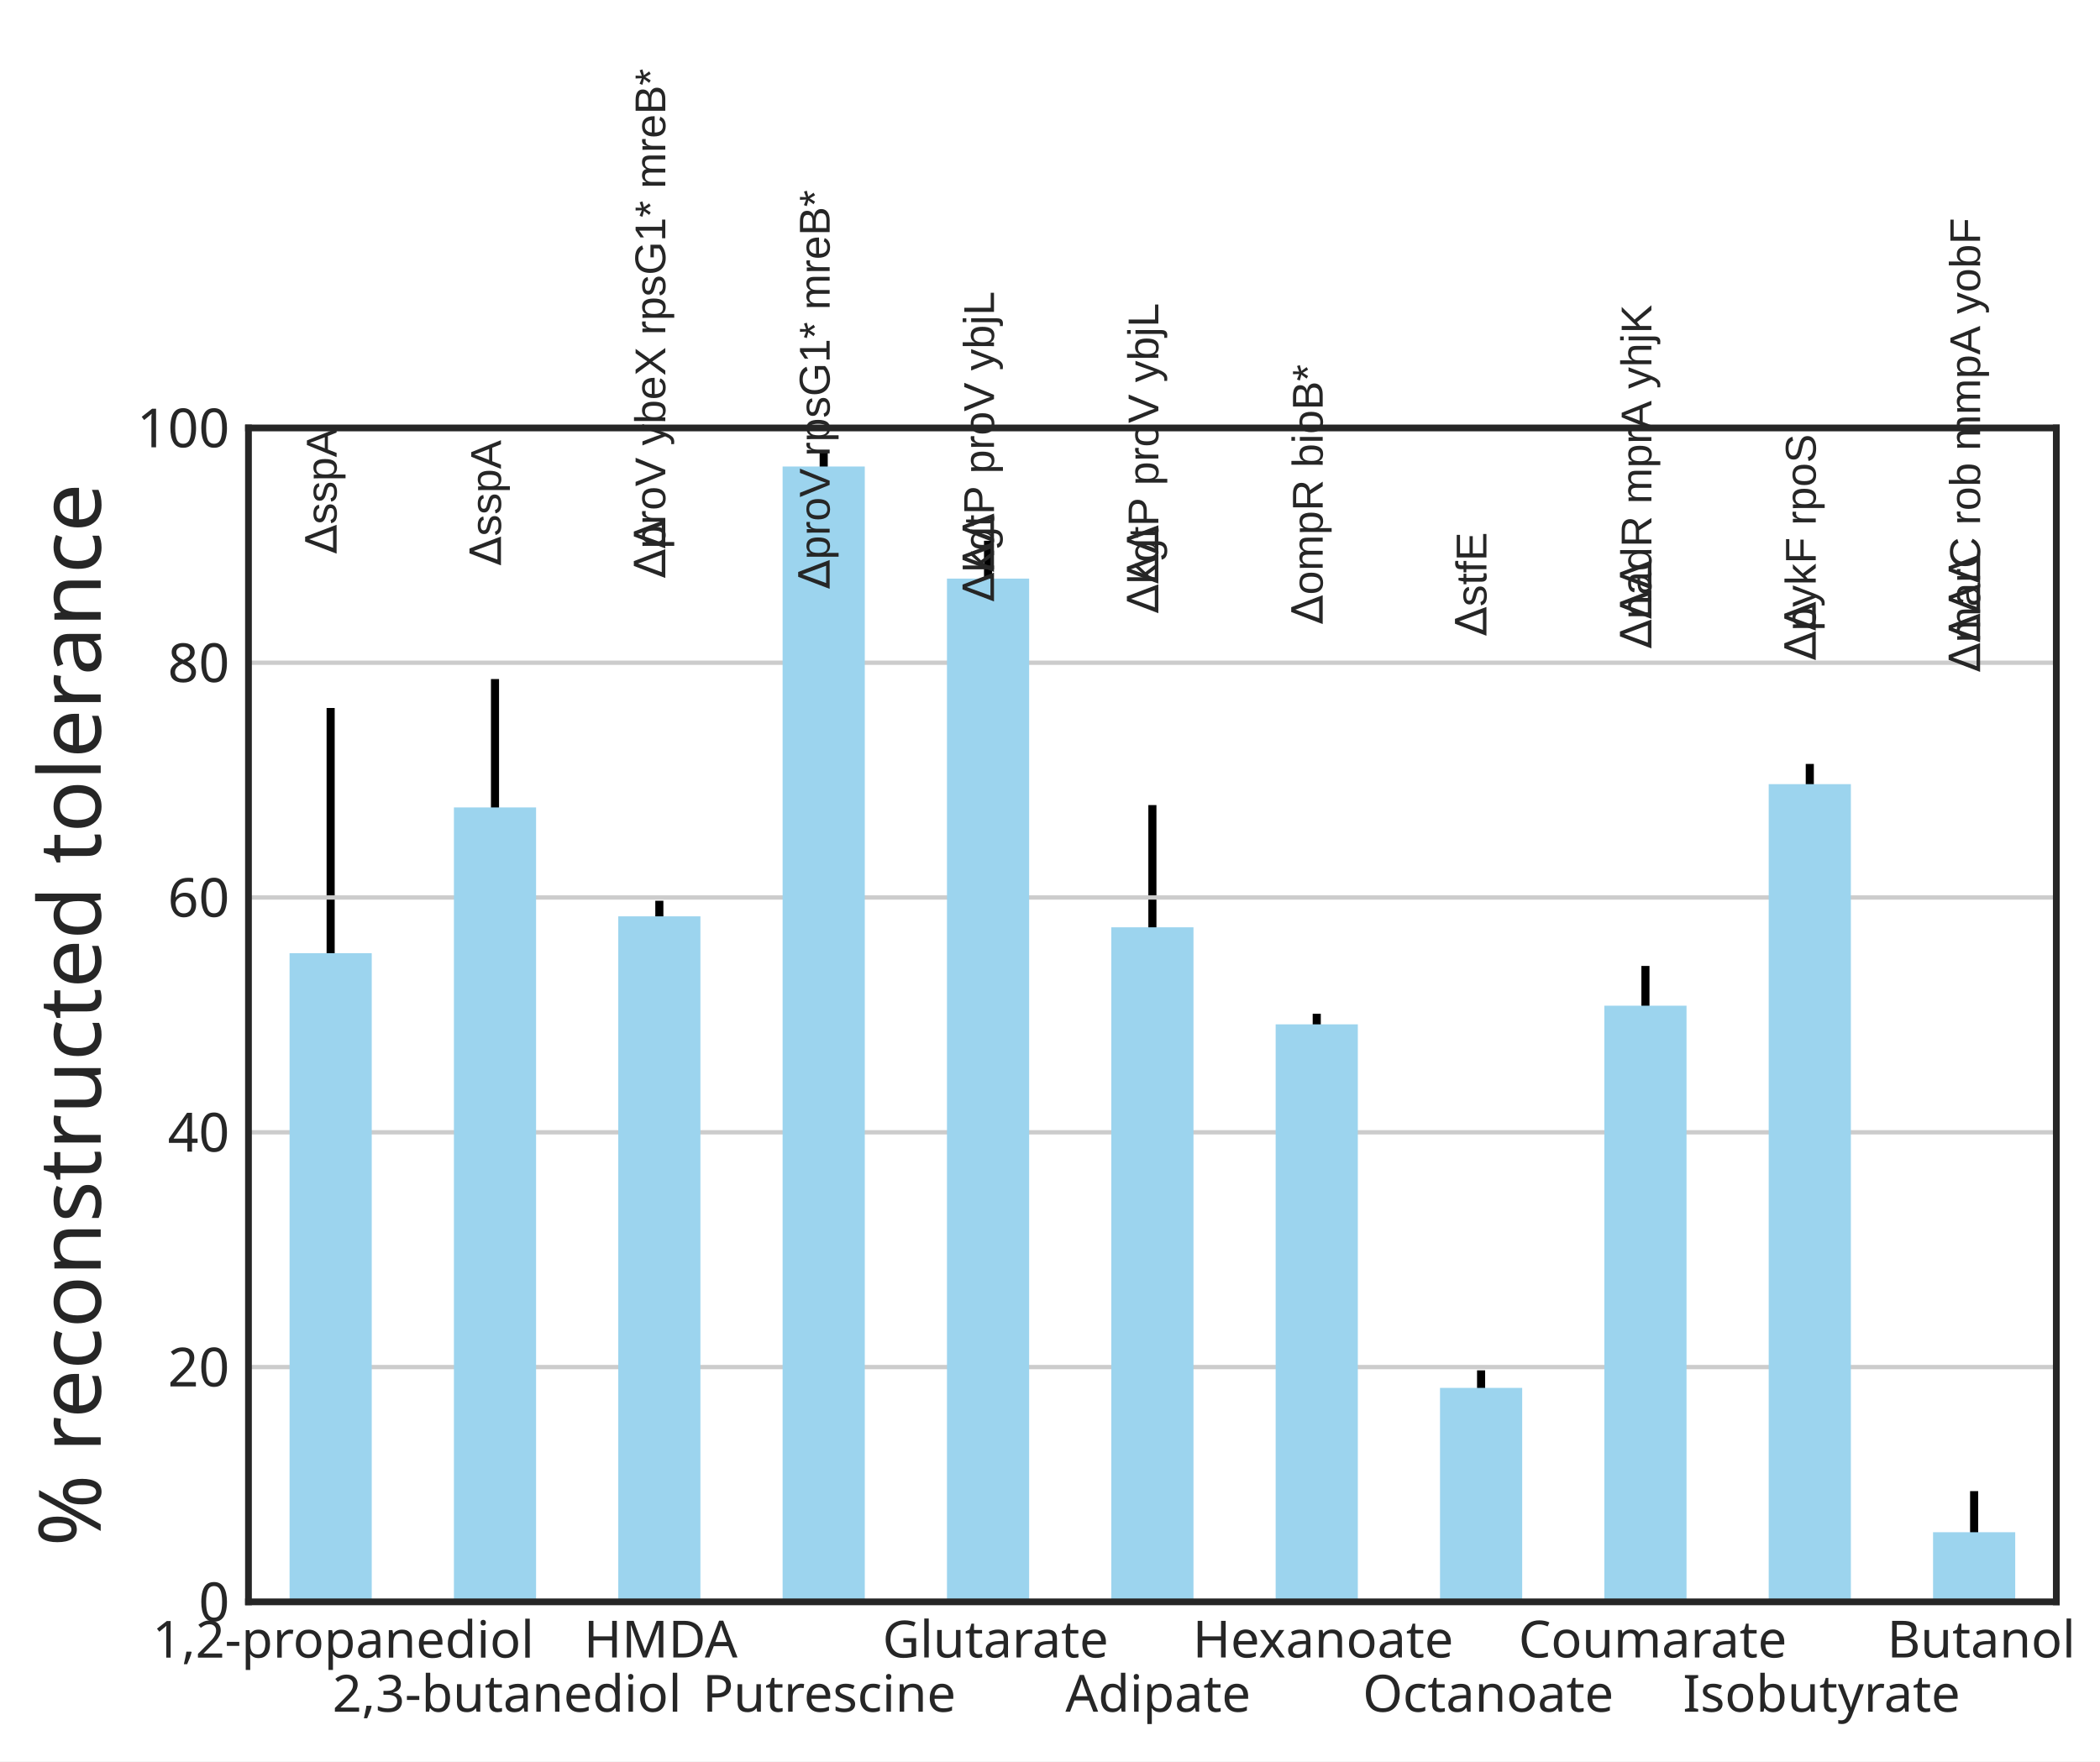
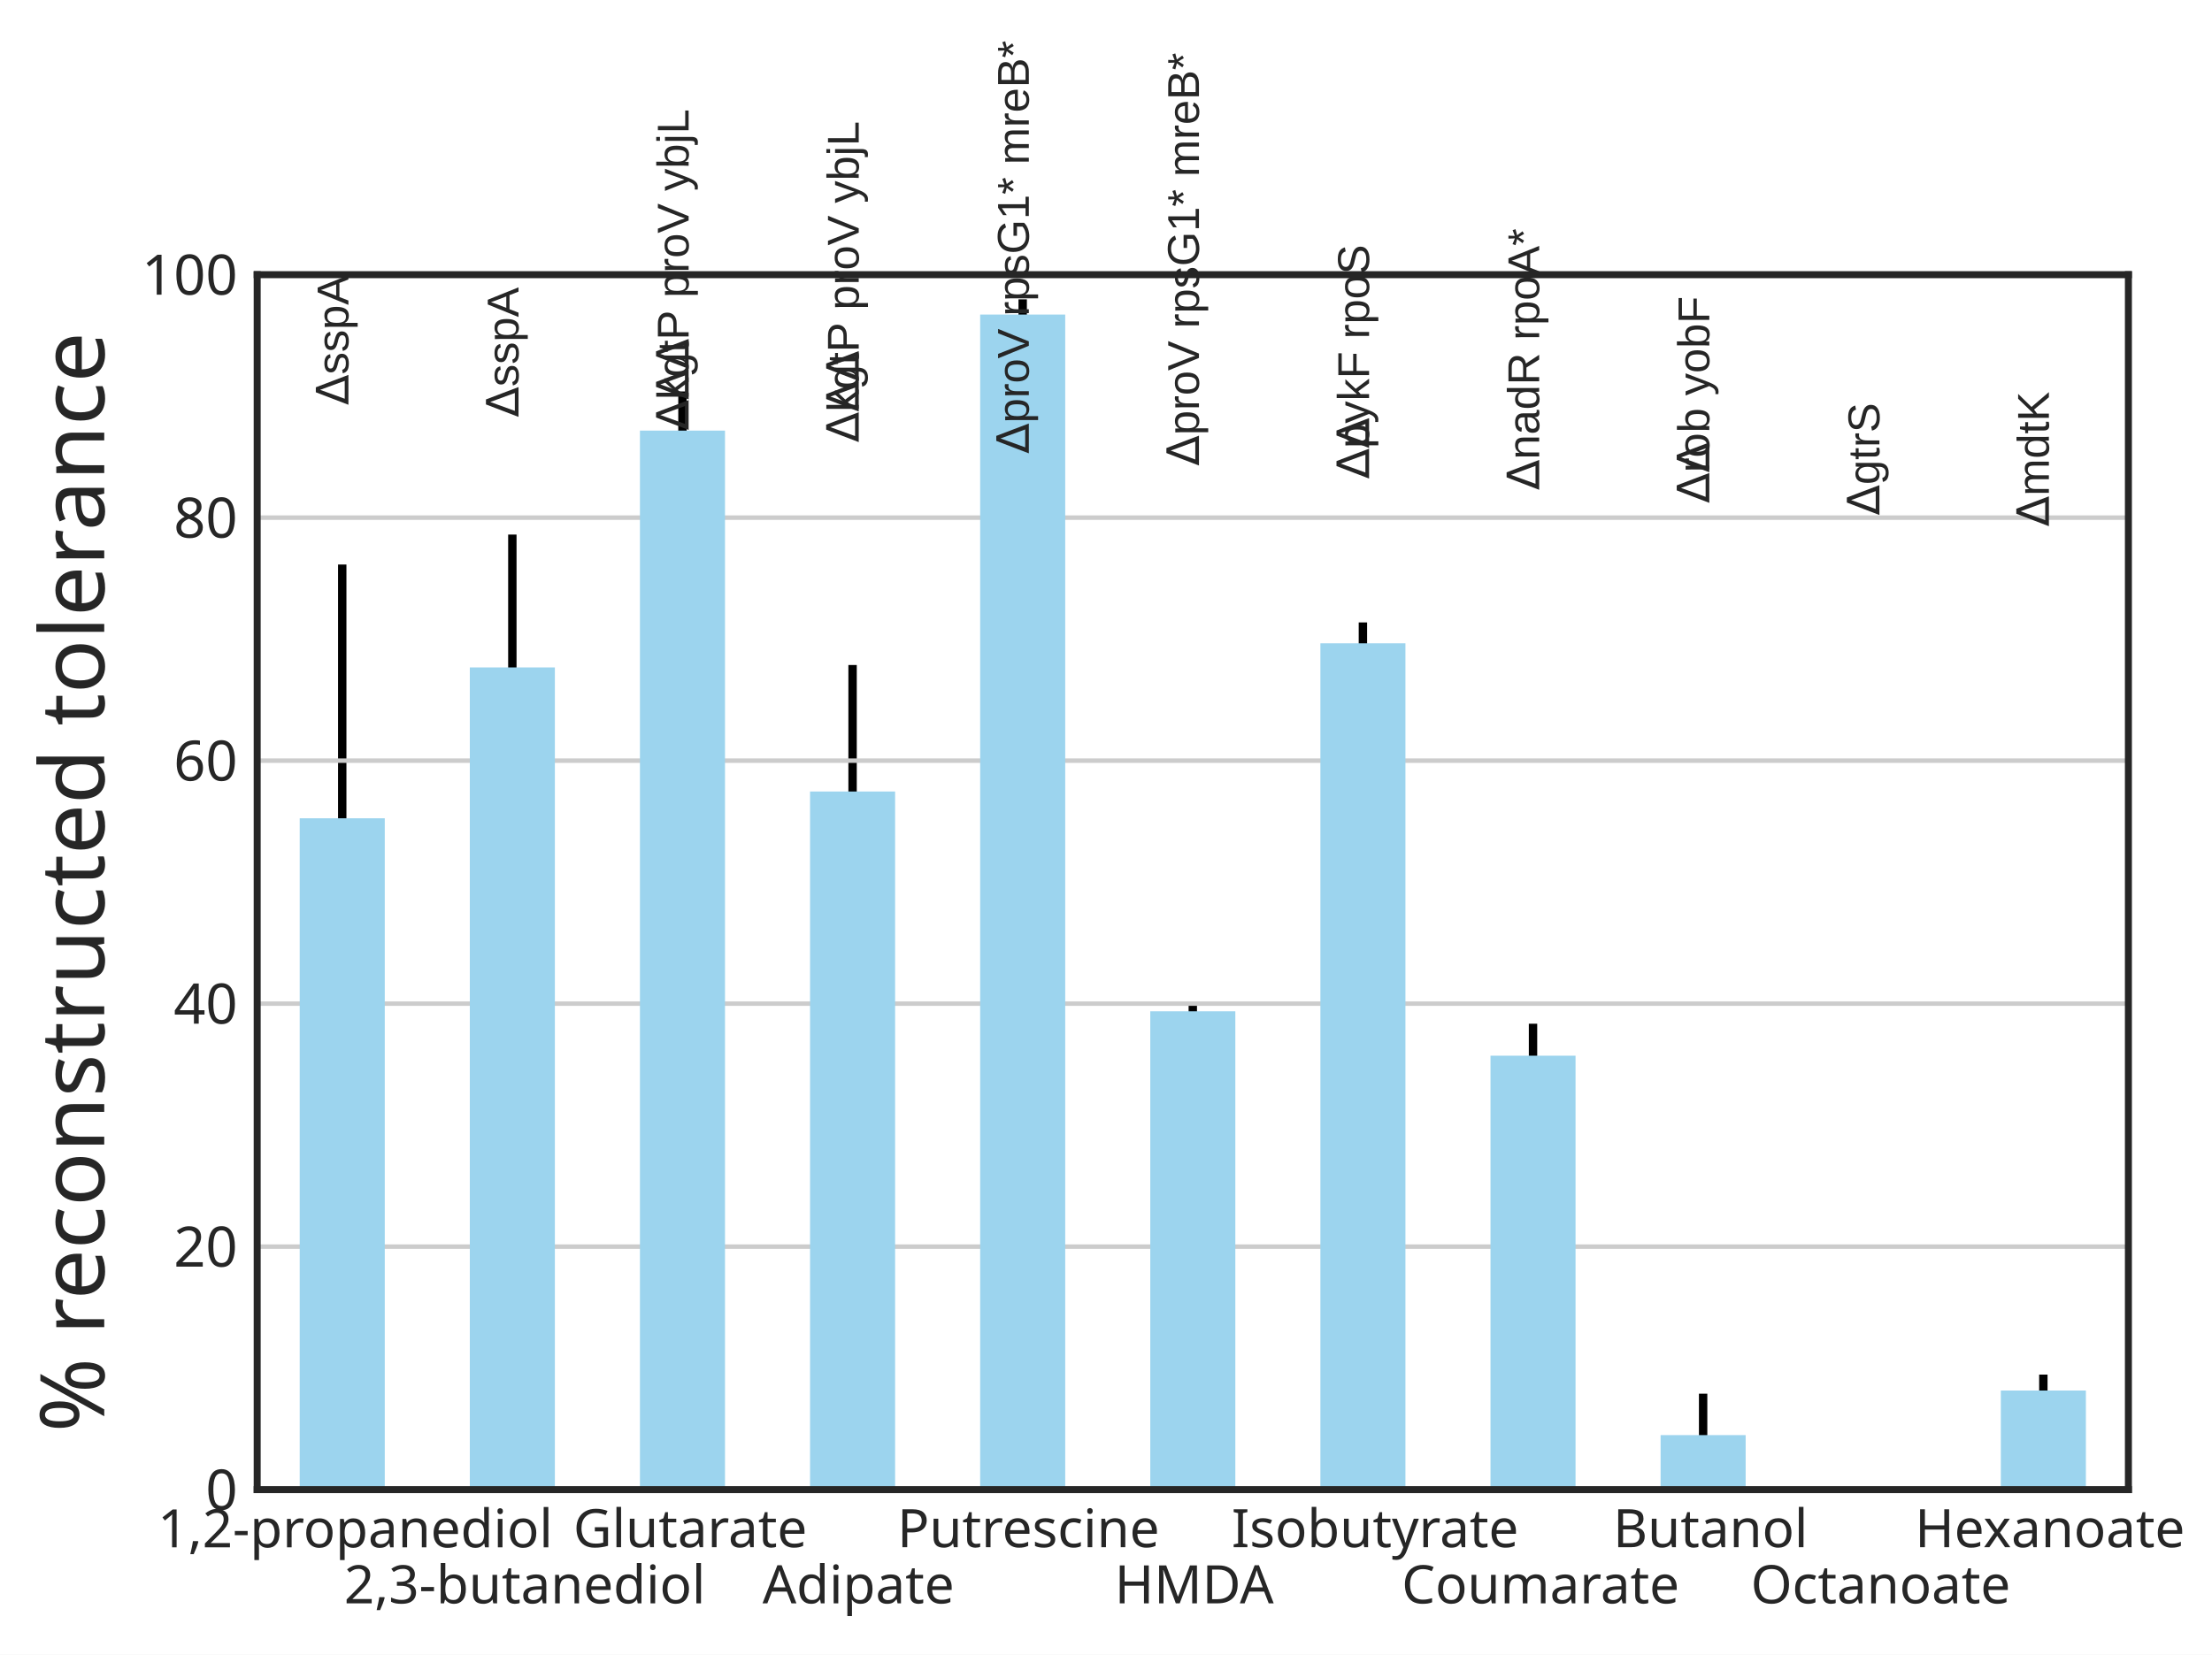
- <svg xmlns="http://www.w3.org/2000/svg" width="388.906pt" height="326.255pt" viewBox="0 0 388.906 326.255" version="1.1">
+ <svg xmlns="http://www.w3.org/2000/svg" width="395.771pt" height="296.146pt" viewBox="0 0 395.771 296.146" version="1.1">
  <defs>
    <style type="text/css">*{stroke-linejoin: round; stroke-linecap: butt}</style>
  </defs>
  <g id="figure_1">
    <g id="patch_1">
-       <path d="M 0 326.255  L 388.906 326.255  L 388.906 0  L 0 0  z " style="fill: #ffffff" />
+       <path d="M 0 296.146  L 395.771 296.146  L 395.771 0  L 0 0  z " style="fill: #ffffff" />
    </g>
    <g id="axes_1">
      <g id="patch_2">
-         <path d="M 46.015 296.707  L 380.815 296.707  L 380.815 79.267  L 46.015 79.267  z " style="fill: #ffffff" />
+         <path d="M 46.015 266.598  L 380.815 266.598  L 380.815 49.158  L 46.015 49.158  z " style="fill: #ffffff" />
      </g>
      <g id="LineCollection_1">
-         <path d="M 61.233 221.965  L 61.233 131.144  " clip-path="url(#p5b7a816620)" style="fill: none; stroke: #000000; stroke-width: 1.5" />
-         <path d="M 91.67 173.34  L 91.67 125.782  " clip-path="url(#p5b7a816620)" style="fill: none; stroke: #000000; stroke-width: 1.5" />
-         <path d="M 122.106 172.613  L 122.106 166.844  " clip-path="url(#p5b7a816620)" style="fill: none; stroke: #000000; stroke-width: 1.5" />
-         <path d="M 152.543 89.136  L 152.543 83.678  " clip-path="url(#p5b7a816620)" style="fill: none; stroke: #000000; stroke-width: 1.5" />
-         <path d="M 182.979 114.18  L 182.979 100.163  " clip-path="url(#p5b7a816620)" style="fill: none; stroke: #000000; stroke-width: 1.5" />
-         <path d="M 213.415 194.396  L 213.415 149.122  " clip-path="url(#p5b7a816620)" style="fill: none; stroke: #000000; stroke-width: 1.5" />
-         <path d="M 243.852 191.696  L 243.852 187.772  " clip-path="url(#p5b7a816620)" style="fill: none; stroke: #000000; stroke-width: 1.5" />
-         <path d="M 274.288 260.32  L 274.288 253.822  " clip-path="url(#p5b7a816620)" style="fill: none; stroke: #000000; stroke-width: 1.5" />
-         <path d="M 304.724 193.651  L 304.724 178.915  " clip-path="url(#p5b7a816620)" style="fill: none; stroke: #000000; stroke-width: 1.5" />
-         <path d="M 335.161 148.986  L 335.161 141.503  " clip-path="url(#p5b7a816620)" style="fill: none; stroke: #000000; stroke-width: 1.5" />
-         <path d="M 365.597 291.426  L 365.597 276.196  " clip-path="url(#p5b7a816620)" style="fill: none; stroke: #000000; stroke-width: 1.5" />
+         <path d="M 61.233 191.856  L 61.233 101.035  " clip-path="url(#p9b8a5e3dac)" style="fill: none; stroke: #000000; stroke-width: 1.5" />
+         <path d="M 91.67 143.231  L 91.67 95.673  " clip-path="url(#p9b8a5e3dac)" style="fill: none; stroke: #000000; stroke-width: 1.5" />
+         <path d="M 122.106 84.071  L 122.106 70.054  " clip-path="url(#p9b8a5e3dac)" style="fill: none; stroke: #000000; stroke-width: 1.5" />
+         <path d="M 152.543 164.288  L 152.543 119.013  " clip-path="url(#p9b8a5e3dac)" style="fill: none; stroke: #000000; stroke-width: 1.5" />
+         <path d="M 182.979 59.027  L 182.979 53.569  " clip-path="url(#p9b8a5e3dac)" style="fill: none; stroke: #000000; stroke-width: 1.5" />
+         <path d="M 213.415 182.561  L 213.415 179.42  " clip-path="url(#p9b8a5e3dac)" style="fill: none; stroke: #000000; stroke-width: 1.5" />
+         <path d="M 243.852 118.877  L 243.852 111.394  " clip-path="url(#p9b8a5e3dac)" style="fill: none; stroke: #000000; stroke-width: 1.5" />
+         <path d="M 274.288 194.652  L 274.288 183.211  " clip-path="url(#p9b8a5e3dac)" style="fill: none; stroke: #000000; stroke-width: 1.5" />
+         <path d="M 304.724 264.261  L 304.724 249.426  " clip-path="url(#p9b8a5e3dac)" style="fill: none; stroke: #000000; stroke-width: 1.5" />
+         <path clip-path="url(#p9b8a5e3dac)" style="fill: none; stroke: #000000; stroke-width: 1.5" />
+         <path d="M 365.597 251.704  L 365.597 246.01  " clip-path="url(#p9b8a5e3dac)" style="fill: none; stroke: #000000; stroke-width: 1.5" />
      </g>
      <g id="line2d_1" />
      <g id="matplotlib.axis_1">
        <g id="xtick_1">
          <g id="line2d_2" />
          <g id="text_1">
-             <text style="fill: #262626; font: 9.5px 'sans-serif'" transform="translate(28.22545 307.0353)">1,2-propanediol</text>
-             <text style="fill: #262626; font: 9.5px 'sans-serif'" transform="translate(61.23349 317.0834)" />
+             <text style="fill: #262626; font: 9.5px 'sans-serif'" transform="translate(28.22545 276.9265)">1,2-propanediol</text>
+             <text style="fill: #262626; font: 9.5px 'sans-serif'" transform="translate(61.23349 286.9746)" />
          </g>
        </g>
        <g id="xtick_2">
          <g id="line2d_3" />
          <g id="text_2">
-             <text style="fill: #262626; font: 9.5px 'sans-serif'" transform="translate(91.66986 307.0071)" />
-             <text style="fill: #262626; font: 9.5px 'sans-serif'" transform="translate(61.56525 317.0552)">2,3-butanediol</text>
+             <text style="fill: #262626; font: 9.5px 'sans-serif'" transform="translate(91.66986 276.8983)" />
+             <text style="fill: #262626; font: 9.5px 'sans-serif'" transform="translate(61.56525 286.9464)">2,3-butanediol</text>
          </g>
        </g>
        <g id="xtick_3">
          <g id="line2d_4" />
          <g id="text_3">
-             <text style="fill: #262626; font: 9.5px 'sans-serif'" transform="translate(108.1204 307.0071)">HMDA</text>
-             <text style="fill: #262626; font: 9.5px 'sans-serif'" transform="translate(122.1062 317.0552)" />
+             <text style="fill: #262626; font: 9.5px 'sans-serif'" transform="translate(102.5696 276.8983)">Glutarate</text>
+             <text style="fill: #262626; font: 9.5px 'sans-serif'" transform="translate(122.1062 286.9464)" />
          </g>
        </g>
        <g id="xtick_4">
          <g id="line2d_5" />
          <g id="text_4">
-             <text style="fill: #262626; font: 9.5px 'sans-serif'" transform="translate(152.5426 307.0071)" />
-             <text style="fill: #262626; font: 9.5px 'sans-serif'" transform="translate(130.1018 317.0552)">Putrescine</text>
+             <text style="fill: #262626; font: 9.5px 'sans-serif'" transform="translate(152.5426 276.8983)" />
+             <text style="fill: #262626; font: 9.5px 'sans-serif'" transform="translate(136.4334 286.9464)">Adipate</text>
          </g>
        </g>
        <g id="xtick_5">
          <g id="line2d_6" />
          <g id="text_5">
-             <text style="fill: #262626; font: 9.5px 'sans-serif'" transform="translate(163.4423 307.0071)">Glutarate</text>
-             <text style="fill: #262626; font: 9.5px 'sans-serif'" transform="translate(182.9789 317.0552)" />
+             <text style="fill: #262626; font: 9.5px 'sans-serif'" transform="translate(160.5382 276.8983)">Putrescine</text>
+             <text style="fill: #262626; font: 9.5px 'sans-serif'" transform="translate(182.9789 286.9464)" />
          </g>
        </g>
        <g id="xtick_6">
          <g id="line2d_7" />
          <g id="text_6">
-             <text style="fill: #262626; font: 9.5px 'sans-serif'" transform="translate(213.4153 307.0071)" />
-             <text style="fill: #262626; font: 9.5px 'sans-serif'" transform="translate(197.3061 317.0552)">Adipate</text>
+             <text style="fill: #262626; font: 9.5px 'sans-serif'" transform="translate(213.4153 276.8983)" />
+             <text style="fill: #262626; font: 9.5px 'sans-serif'" transform="translate(199.4295 286.9464)">HMDA</text>
          </g>
        </g>
        <g id="xtick_7">
          <g id="line2d_8" />
          <g id="text_7">
-             <text style="fill: #262626; font: 9.5px 'sans-serif'" transform="translate(220.878 307.0071)">Hexanoate</text>
-             <text style="fill: #262626; font: 9.5px 'sans-serif'" transform="translate(243.8517 317.0552)" />
+             <text style="fill: #262626; font: 9.5px 'sans-serif'" transform="translate(220.354 276.8983)">Isobutyrate</text>
+             <text style="fill: #262626; font: 9.5px 'sans-serif'" transform="translate(243.8517 287.0577)" />
          </g>
        </g>
        <g id="xtick_8">
          <g id="line2d_9" />
          <g id="text_8">
-             <text style="fill: #262626; font: 9.5px 'sans-serif'" transform="translate(274.288 307.0071)" />
-             <text style="fill: #262626; font: 9.5px 'sans-serif'" transform="translate(252.372 317.0552)">Octanoate</text>
+             <text style="fill: #262626; font: 9.5px 'sans-serif'" transform="translate(274.288 276.8983)" />
+             <text style="fill: #262626; font: 9.5px 'sans-serif'" transform="translate(250.7926 286.9464)">Coumarate</text>
          </g>
        </g>
        <g id="xtick_9">
          <g id="line2d_10" />
          <g id="text_9">
-             <text style="fill: #262626; font: 9.5px 'sans-serif'" transform="translate(281.229 307.0071)">Coumarate</text>
-             <text style="fill: #262626; font: 9.5px 'sans-serif'" transform="translate(304.7244 317.0552)" />
+             <text style="fill: #262626; font: 9.5px 'sans-serif'" transform="translate(288.6152 276.8983)">Butanol</text>
+             <text style="fill: #262626; font: 9.5px 'sans-serif'" transform="translate(304.7244 286.9464)" />
          </g>
        </g>
        <g id="xtick_10">
          <g id="line2d_11" />
          <g id="text_10">
-             <text style="fill: #262626; font: 9.5px 'sans-serif'" transform="translate(335.1608 307.0071)" />
-             <text style="fill: #262626; font: 9.5px 'sans-serif'" transform="translate(311.6631 317.0552)">Isobutyrate</text>
+             <text style="fill: #262626; font: 9.5px 'sans-serif'" transform="translate(335.1608 276.8983)" />
+             <text style="fill: #262626; font: 9.5px 'sans-serif'" transform="translate(313.2447 286.9464)">Octanoate</text>
          </g>
        </g>
        <g id="xtick_11">
          <g id="line2d_12" />
          <g id="text_11">
-             <text style="fill: #262626; font: 9.5px 'sans-serif'" transform="translate(349.488 307.0071)">Butanol</text>
-             <text style="fill: #262626; font: 9.5px 'sans-serif'" transform="translate(365.5971 317.0552)" />
+             <text style="fill: #262626; font: 9.5px 'sans-serif'" transform="translate(342.6235 276.8983)">Hexanoate</text>
+             <text style="fill: #262626; font: 9.5px 'sans-serif'" transform="translate(365.5971 286.9464)" />
          </g>
        </g>
      </g>
      <g id="matplotlib.axis_2">
        <g id="ytick_1">
          <g id="line2d_13">
-             <path d="M 46.015 296.707  L 380.815 296.707  " clip-path="url(#p5b7a816620)" style="fill: none; stroke: #cccccc; stroke-width: 0.8; stroke-linecap: round" />
+             <path d="M 46.015 266.598  L 380.815 266.598  " clip-path="url(#p9b8a5e3dac)" style="fill: none; stroke: #cccccc; stroke-width: 0.8; stroke-linecap: round" />
          </g>
          <g id="line2d_14" />
          <g id="text_12">
-             <text style="fill: #262626; font: 10px 'sans-serif'; text-anchor: end" x="42.515" y="300.286" transform="rotate(-0, 42.51531, 300.2861)">0</text>
+             <text style="fill: #262626; font: 10px 'sans-serif'; text-anchor: end" x="42.515" y="270.177" transform="rotate(-0, 42.51531, 270.1773)">0</text>
          </g>
        </g>
        <g id="ytick_2">
          <g id="line2d_15">
-             <path d="M 46.015 253.219  L 380.815 253.219  " clip-path="url(#p5b7a816620)" style="fill: none; stroke: #cccccc; stroke-width: 0.8; stroke-linecap: round" />
+             <path d="M 46.015 223.11  L 380.815 223.11  " clip-path="url(#p9b8a5e3dac)" style="fill: none; stroke: #cccccc; stroke-width: 0.8; stroke-linecap: round" />
          </g>
          <g id="line2d_16" />
          <g id="text_13">
-             <text style="fill: #262626; font: 10px 'sans-serif'; text-anchor: end" x="42.515" y="256.798" transform="rotate(-0, 42.51531, 256.7981)">20</text>
+             <text style="fill: #262626; font: 10px 'sans-serif'; text-anchor: end" x="42.515" y="226.689" transform="rotate(-0, 42.51531, 226.6893)">20</text>
          </g>
        </g>
        <g id="ytick_3">
          <g id="line2d_17">
-             <path d="M 46.015 209.731  L 380.815 209.731  " clip-path="url(#p5b7a816620)" style="fill: none; stroke: #cccccc; stroke-width: 0.8; stroke-linecap: round" />
+             <path d="M 46.015 179.622  L 380.815 179.622  " clip-path="url(#p9b8a5e3dac)" style="fill: none; stroke: #cccccc; stroke-width: 0.8; stroke-linecap: round" />
          </g>
          <g id="line2d_18" />
          <g id="text_14">
-             <text style="fill: #262626; font: 10px 'sans-serif'; text-anchor: end" x="42.515" y="213.31" transform="rotate(-0, 42.51531, 213.3101)">40</text>
+             <text style="fill: #262626; font: 10px 'sans-serif'; text-anchor: end" x="42.515" y="183.201" transform="rotate(-0, 42.51531, 183.2013)">40</text>
          </g>
        </g>
        <g id="ytick_4">
          <g id="line2d_19">
-             <path d="M 46.015 166.243  L 380.815 166.243  " clip-path="url(#p5b7a816620)" style="fill: none; stroke: #cccccc; stroke-width: 0.8; stroke-linecap: round" />
+             <path d="M 46.015 136.134  L 380.815 136.134  " clip-path="url(#p9b8a5e3dac)" style="fill: none; stroke: #cccccc; stroke-width: 0.8; stroke-linecap: round" />
          </g>
          <g id="line2d_20" />
          <g id="text_15">
-             <text style="fill: #262626; font: 10px 'sans-serif'; text-anchor: end" x="42.515" y="169.822" transform="rotate(-0, 42.51531, 169.8221)">60</text>
+             <text style="fill: #262626; font: 10px 'sans-serif'; text-anchor: end" x="42.515" y="139.713" transform="rotate(-0, 42.51531, 139.7133)">60</text>
          </g>
        </g>
        <g id="ytick_5">
          <g id="line2d_21">
-             <path d="M 46.015 122.755  L 380.815 122.755  " clip-path="url(#p5b7a816620)" style="fill: none; stroke: #cccccc; stroke-width: 0.8; stroke-linecap: round" />
+             <path d="M 46.015 92.646  L 380.815 92.646  " clip-path="url(#p9b8a5e3dac)" style="fill: none; stroke: #cccccc; stroke-width: 0.8; stroke-linecap: round" />
          </g>
          <g id="line2d_22" />
          <g id="text_16">
-             <text style="fill: #262626; font: 10px 'sans-serif'; text-anchor: end" x="42.515" y="126.334" transform="rotate(-0, 42.51531, 126.3341)">80</text>
+             <text style="fill: #262626; font: 10px 'sans-serif'; text-anchor: end" x="42.515" y="96.225" transform="rotate(-0, 42.51531, 96.22531)">80</text>
          </g>
        </g>
        <g id="ytick_6">
          <g id="line2d_23">
-             <path d="M 46.015 79.267  L 380.815 79.267  " clip-path="url(#p5b7a816620)" style="fill: none; stroke: #cccccc; stroke-width: 0.8; stroke-linecap: round" />
+             <path d="M 46.015 49.158  L 380.815 49.158  " clip-path="url(#p9b8a5e3dac)" style="fill: none; stroke: #cccccc; stroke-width: 0.8; stroke-linecap: round" />
          </g>
          <g id="line2d_24" />
          <g id="text_17">
-             <text style="fill: #262626; font: 10px 'sans-serif'; text-anchor: end" x="42.515" y="82.846" transform="rotate(-0, 42.51531, 82.84611)">100</text>
+             <text style="fill: #262626; font: 10px 'sans-serif'; text-anchor: end" x="42.515" y="52.737" transform="rotate(-0, 42.51531, 52.73731)">100</text>
          </g>
        </g>
        <g id="text_18">
-           <text style="fill: #262626; font: 16px 'sans-serif'; text-anchor: middle" x="18.652" y="187.987" transform="rotate(-90, 18.6525, 187.9872)">% reconstructed tolerance</text>
+           <text style="fill: #262626; font: 16px 'sans-serif'; text-anchor: middle" x="18.652" y="157.878" transform="rotate(-90, 18.6525, 157.8784)">% reconstructed tolerance</text>
        </g>
      </g>
      <g id="patch_3">
-         <path d="M 53.624 296.707  L 68.843 296.707  L 68.843 176.554  L 53.624 176.554  z " clip-path="url(#p5b7a816620)" style="fill: #9cd4ee" />
+         <path d="M 53.624 266.598  L 68.843 266.598  L 68.843 146.446  L 53.624 146.446  z " clip-path="url(#p9b8a5e3dac)" style="fill: #9cd4ee" />
      </g>
      <g id="patch_4">
-         <path d="M 84.061 296.707  L 99.279 296.707  L 99.279 149.561  L 84.061 149.561  z " clip-path="url(#p5b7a816620)" style="fill: #9cd4ee" />
+         <path d="M 84.061 266.598  L 99.279 266.598  L 99.279 119.452  L 84.061 119.452  z " clip-path="url(#p9b8a5e3dac)" style="fill: #9cd4ee" />
      </g>
      <g id="patch_5">
-         <path d="M 114.497 296.707  L 129.715 296.707  L 129.715 169.729  L 114.497 169.729  z " clip-path="url(#p5b7a816620)" style="fill: #9cd4ee" />
+         <path d="M 114.497 266.598  L 129.715 266.598  L 129.715 77.063  L 114.497 77.063  z " clip-path="url(#p9b8a5e3dac)" style="fill: #9cd4ee" />
      </g>
      <g id="patch_6">
-         <path d="M 144.933 296.707  L 160.152 296.707  L 160.152 86.407  L 144.933 86.407  z " clip-path="url(#p5b7a816620)" style="fill: #9cd4ee" />
+         <path d="M 144.933 266.598  L 160.152 266.598  L 160.152 141.65  L 144.933 141.65  z " clip-path="url(#p9b8a5e3dac)" style="fill: #9cd4ee" />
      </g>
      <g id="patch_7">
-         <path d="M 175.37 296.707  L 190.588 296.707  L 190.588 107.171  L 175.37 107.171  z " clip-path="url(#p5b7a816620)" style="fill: #9cd4ee" />
+         <path d="M 175.37 266.598  L 190.588 266.598  L 190.588 56.298  L 175.37 56.298  z " clip-path="url(#p9b8a5e3dac)" style="fill: #9cd4ee" />
      </g>
      <g id="patch_8">
-         <path d="M 205.806 296.707  L 221.024 296.707  L 221.024 171.759  L 205.806 171.759  z " clip-path="url(#p5b7a816620)" style="fill: #9cd4ee" />
+         <path d="M 205.806 266.598  L 221.024 266.598  L 221.024 180.99  L 205.806 180.99  z " clip-path="url(#p9b8a5e3dac)" style="fill: #9cd4ee" />
      </g>
      <g id="patch_9">
-         <path d="M 236.243 296.707  L 251.461 296.707  L 251.461 189.734  L 236.243 189.734  z " clip-path="url(#p5b7a816620)" style="fill: #9cd4ee" />
+         <path d="M 236.243 266.598  L 251.461 266.598  L 251.461 115.135  L 236.243 115.135  z " clip-path="url(#p9b8a5e3dac)" style="fill: #9cd4ee" />
      </g>
      <g id="patch_10">
-         <path d="M 266.679 296.707  L 281.897 296.707  L 281.897 257.071  L 266.679 257.071  z " clip-path="url(#p5b7a816620)" style="fill: #9cd4ee" />
+         <path d="M 266.679 266.598  L 281.897 266.598  L 281.897 188.931  L 266.679 188.931  z " clip-path="url(#p9b8a5e3dac)" style="fill: #9cd4ee" />
      </g>
      <g id="patch_11">
-         <path d="M 297.115 296.707  L 312.333 296.707  L 312.333 186.283  L 297.115 186.283  z " clip-path="url(#p5b7a816620)" style="fill: #9cd4ee" />
+         <path d="M 297.115 266.598  L 312.333 266.598  L 312.333 256.843  L 297.115 256.843  z " clip-path="url(#p9b8a5e3dac)" style="fill: #9cd4ee" />
      </g>
      <g id="patch_12">
-         <path d="M 327.552 296.707  L 342.77 296.707  L 342.77 145.244  L 327.552 145.244  z " clip-path="url(#p5b7a816620)" style="fill: #9cd4ee" />
+         <path d="M 327.552 266.598  L 342.77 266.598  L 342.77 358.547  L 327.552 358.547  z " clip-path="url(#p9b8a5e3dac)" style="fill: #9cd4ee" />
      </g>
      <g id="patch_13">
-         <path d="M 357.988 296.707  L 373.206 296.707  L 373.206 283.811  L 357.988 283.811  z " clip-path="url(#p5b7a816620)" style="fill: #9cd4ee" />
+         <path d="M 357.988 266.598  L 373.206 266.598  L 373.206 248.857  L 357.988 248.857  z " clip-path="url(#p9b8a5e3dac)" style="fill: #9cd4ee" />
      </g>
      <g id="patch_14">
-         <path d="M 46.015 296.707  L 46.015 79.267  " style="fill: none; stroke: #262626; stroke-width: 1.25; stroke-linejoin: miter; stroke-linecap: square" />
+         <path d="M 46.015 266.598  L 46.015 49.158  " style="fill: none; stroke: #262626; stroke-width: 1.25; stroke-linejoin: miter; stroke-linecap: square" />
      </g>
      <g id="patch_15">
-         <path d="M 380.815 296.707  L 380.815 79.267  " style="fill: none; stroke: #262626; stroke-width: 1.25; stroke-linejoin: miter; stroke-linecap: square" />
+         <path d="M 380.815 266.598  L 380.815 49.158  " style="fill: none; stroke: #262626; stroke-width: 1.25; stroke-linejoin: miter; stroke-linecap: square" />
      </g>
      <g id="patch_16">
-         <path d="M 46.015 296.707  L 380.815 296.707  " style="fill: none; stroke: #262626; stroke-width: 1.25; stroke-linejoin: miter; stroke-linecap: square" />
+         <path d="M 46.015 266.598  L 380.815 266.598  " style="fill: none; stroke: #262626; stroke-width: 1.25; stroke-linejoin: miter; stroke-linecap: square" />
      </g>
      <g id="patch_17">
-         <path d="M 46.015 79.267  L 380.815 79.267  " style="fill: none; stroke: #262626; stroke-width: 1.25; stroke-linejoin: miter; stroke-linecap: square" />
+         <path d="M 46.015 49.158  L 380.815 49.158  " style="fill: none; stroke: #262626; stroke-width: 1.25; stroke-linejoin: miter; stroke-linecap: square" />
      </g>
      <g id="text_19">
-         <g style="fill: #262626" transform="translate(62.50804 102.6112)rotate(-90)">
+         <g style="fill: #262626" transform="translate(62.50804 72.5024)rotate(-90)">
          <text>
            <tspan style="font: 8px 'DejaVu Sans'" x="0" y="-0.172">Δ</tspan>
            <tspan style="font: 8px 'Arial'" x="5.473 9.473 13.473 17.922" y="-0.172">sspA</tspan>
          </text>
        </g>
      </g>
      <g id="text_20">
-         <g style="fill: #262626" transform="translate(92.9444 104.7856)rotate(-90)">
+         <g style="fill: #262626" transform="translate(92.9444 74.6768)rotate(-90)">
          <text>
            <tspan style="font: 8px 'DejaVu Sans'" x="0" y="-0.172">Δ</tspan>
            <tspan style="font: 8px 'Arial'" x="5.473 9.473 13.473 17.922" y="-0.172">sspA</tspan>
          </text>
        </g>
      </g>
      <g id="text_21">
-         <g style="fill: #262626" transform="translate(123.3808 107.12)rotate(-90)">
-           <text>
-             <tspan style="font: 8px 'DejaVu Sans'" x="0 24.594" y="-0.172">ΔΔ</tspan>
-             <tspan style="font: 8px 'Arial'" x="5.473 9.922 12.586 17.035 22.371 30.066 34.066 38.516 42.965 48.301 50.523 53.188 57.637 61.637 67.859 72.309 75.422 77.645 84.309 86.973 91.422 96.758" y="-0.172">proV ybeX rpsG1* mreB*</tspan>
-           </text>
-         </g>
-       </g>
-       <g id="text_22">
-         <g style="fill: #262626" transform="translate(153.8171 109.1344)rotate(-90)">
-           <text>
-             <tspan style="font: 8px 'DejaVu Sans'" x="0" y="-0.172">Δ</tspan>
-             <tspan style="font: 8px 'Arial'" x="5.473 9.922 12.586 17.035 22.371 24.594 27.258 31.707 35.707 41.93 46.379 49.492 51.715 58.379 61.043 65.492 70.828" y="-0.172">proV rpsG1* mreB*</tspan>
-           </text>
-         </g>
-       </g>
-       <g id="text_23">
-         <g style="fill: #262626" transform="translate(184.2535 111.4688)rotate(-90)">
+         <g style="fill: #262626" transform="translate(123.3808 77.0112)rotate(-90)">
          <text>
            <tspan style="font: 8px 'DejaVu Sans'" x="0 23.703 48.297" y="-0.172">ΔΔΔ</tspan>
            <tspan style="font: 8px 'Arial'" x="5.473 9.473 13.922 16.145 21.48 29.176 33.625 36.289 40.738 46.074 53.77 57.77 62.219 63.996" y="-0.172">kgtP proV ybjL</tspan>
          </text>
        </g>
      </g>
-       <g id="text_24">
-         <g style="fill: #262626" transform="translate(214.6899 113.6432)rotate(-90)">
+       <g id="text_22">
+         <g style="fill: #262626" transform="translate(153.8171 79.1856)rotate(-90)">
          <text>
            <tspan style="font: 8px 'DejaVu Sans'" x="0 23.703 48.297" y="-0.172">ΔΔΔ</tspan>
            <tspan style="font: 8px 'Arial'" x="5.473 9.473 13.922 16.145 21.48 29.176 33.625 36.289 40.738 46.074 53.77 57.77 62.219 63.996" y="-0.172">kgtP proV ybjL</tspan>
          </text>
        </g>
      </g>
+       <g id="text_23">
+         <g style="fill: #262626" transform="translate(184.2535 81.2)rotate(-90)">
+           <text>
+             <tspan style="font: 8px 'DejaVu Sans'" x="0" y="-0.172">Δ</tspan>
+             <tspan style="font: 8px 'Arial'" x="5.473 9.922 12.586 17.035 22.371 24.594 27.258 31.707 35.707 41.93 46.379 49.492 51.715 58.379 61.043 65.492 70.828" y="-0.172">proV rpsG1* mreB*</tspan>
+           </text>
+         </g>
+       </g>
+       <g id="text_24">
+         <g style="fill: #262626" transform="translate(214.6899 83.3744)rotate(-90)">
+           <text>
+             <tspan style="font: 8px 'DejaVu Sans'" x="0" y="-0.172">Δ</tspan>
+             <tspan style="font: 8px 'Arial'" x="5.473 9.922 12.586 17.035 22.371 24.594 27.258 31.707 35.707 41.93 46.379 49.492 51.715 58.379 61.043 65.492 70.828" y="-0.172">proV rpsG1* mreB*</tspan>
+           </text>
+         </g>
+       </g>
      <g id="text_25">
-         <g style="fill: #262626" transform="translate(245.1262 115.6576)rotate(-90)">
-           <text>
-             <tspan style="font: 8px 'DejaVu Sans'" x="0" y="-0.172">Δ</tspan>
-             <tspan style="font: 8px 'Arial'" x="5.473 9.922 16.586 21.035 26.812 29.035 33.484 35.262 39.711 45.047" y="-0.172">ompR bioB*</tspan>
-           </text>
-         </g>
-       </g>
-       <g id="text_26">
-         <g style="fill: #262626" transform="translate(275.4488 117.822)rotate(-90)">
-           <text>
-             <tspan style="font: 8px 'DejaVu Sans'" x="0" y="-0.172">Δ</tspan>
-             <tspan style="font: 8px 'Arial'" x="5.473 9.473 11.695 13.918" y="-0.172">stfE</tspan>
-           </text>
-         </g>
-       </g>
-       <g id="text_27">
-         <g style="fill: #262626" transform="translate(305.9989 120.1664)rotate(-90)">
-           <text>
-             <tspan style="font: 8px 'DejaVu Sans'" x="0 26.82 53.629" y="-0.172">ΔΔΔ</tspan>
-             <tspan style="font: 8px 'Arial'" x="5.473 9.922 14.371 18.82 24.598 32.293 38.957 43.406 46.07 51.406 59.102 63.102 67.551 69.328" y="-0.172">nadR mprA yhjK</tspan>
-           </text>
-         </g>
-       </g>
-       <g id="text_28">
-         <g style="fill: #262626" transform="translate(336.4353 122.3408)rotate(-90)">
+         <g style="fill: #262626" transform="translate(245.1262 85.7088)rotate(-90)">
          <text>
            <tspan style="font: 8px 'DejaVu Sans'" x="0 25.031" y="-0.172">ΔΔ</tspan>
            <tspan style="font: 8px 'Arial'" x="5.473 9.922 13.922 17.922 22.809 30.504 33.168 37.617 42.066" y="-0.172">pykF rpoS</tspan>
          </text>
        </g>
      </g>
+       <g id="text_26">
+         <g style="fill: #262626" transform="translate(275.5626 87.7232)rotate(-90)">
+           <text>
+             <tspan style="font: 8px 'DejaVu Sans'" x="0" y="-0.172">Δ</tspan>
+             <tspan style="font: 8px 'Arial'" x="5.473 9.922 14.371 18.82 24.598 26.82 29.484 33.934 38.383 43.719" y="-0.172">nadR rpoA*</tspan>
+           </text>
+         </g>
+       </g>
+       <g id="text_27">
+         <g style="fill: #262626" transform="translate(305.9989 90.0576)rotate(-90)">
+           <text>
+             <tspan style="font: 8px 'DejaVu Sans'" x="0 19.258" y="-0.172">ΔΔ</tspan>
+             <tspan style="font: 8px 'Arial'" x="5.473 8.137 12.586 17.035 24.73 28.73 33.18 37.629" y="-0.172">rob yobF</tspan>
+           </text>
+         </g>
+       </g>
+       <g id="text_28">
+         <g style="fill: #262626" transform="translate(336.4353 92.232)rotate(-90)">
+           <text>
+             <tspan style="font: 8px 'DejaVu Sans'" x="0" y="-0.172">Δ</tspan>
+             <tspan style="font: 8px 'Arial'" x="5.473 9.922 12.145 14.809" y="-0.172">gtrS</tspan>
+           </text>
+         </g>
+       </g>
      <g id="text_29">
-         <g style="fill: #262626" transform="translate(366.8717 124.5152)rotate(-90)">
-           <text>
-             <tspan style="font: 8px 'DejaVu Sans'" x="0 27.25 46.508 77.316" y="-0.172">ΔΔΔΔ</tspan>
-             <tspan style="font: 8px 'Arial'" x="5.473 12.137 16.586 19.25 25.027 32.723 35.387 39.836 44.285 51.98 58.645 65.309 69.758 75.094 82.789 86.789 91.238 95.688" y="-0.172">marC rob mmpA yobF</tspan>
+         <g style="fill: #262626" transform="translate(366.7579 94.2364)rotate(-90)">
+           <text>
+             <tspan style="font: 8px 'DejaVu Sans'" x="0" y="-0.172">Δ</tspan>
+             <tspan style="font: 8px 'Arial'" x="5.473 12.137 16.586 18.809" y="-0.172">mdtK</tspan>
          </text>
        </g>
      </g>
    </g>
  </g>
  <defs>
-     <clipPath id="p5b7a816620">
-       <rect x="46.015" y="79.267" width="334.8" height="217.44" />
+     <clipPath id="p9b8a5e3dac">
+       <rect x="46.015" y="49.158" width="334.8" height="217.44" />
    </clipPath>
  </defs>
</svg>
